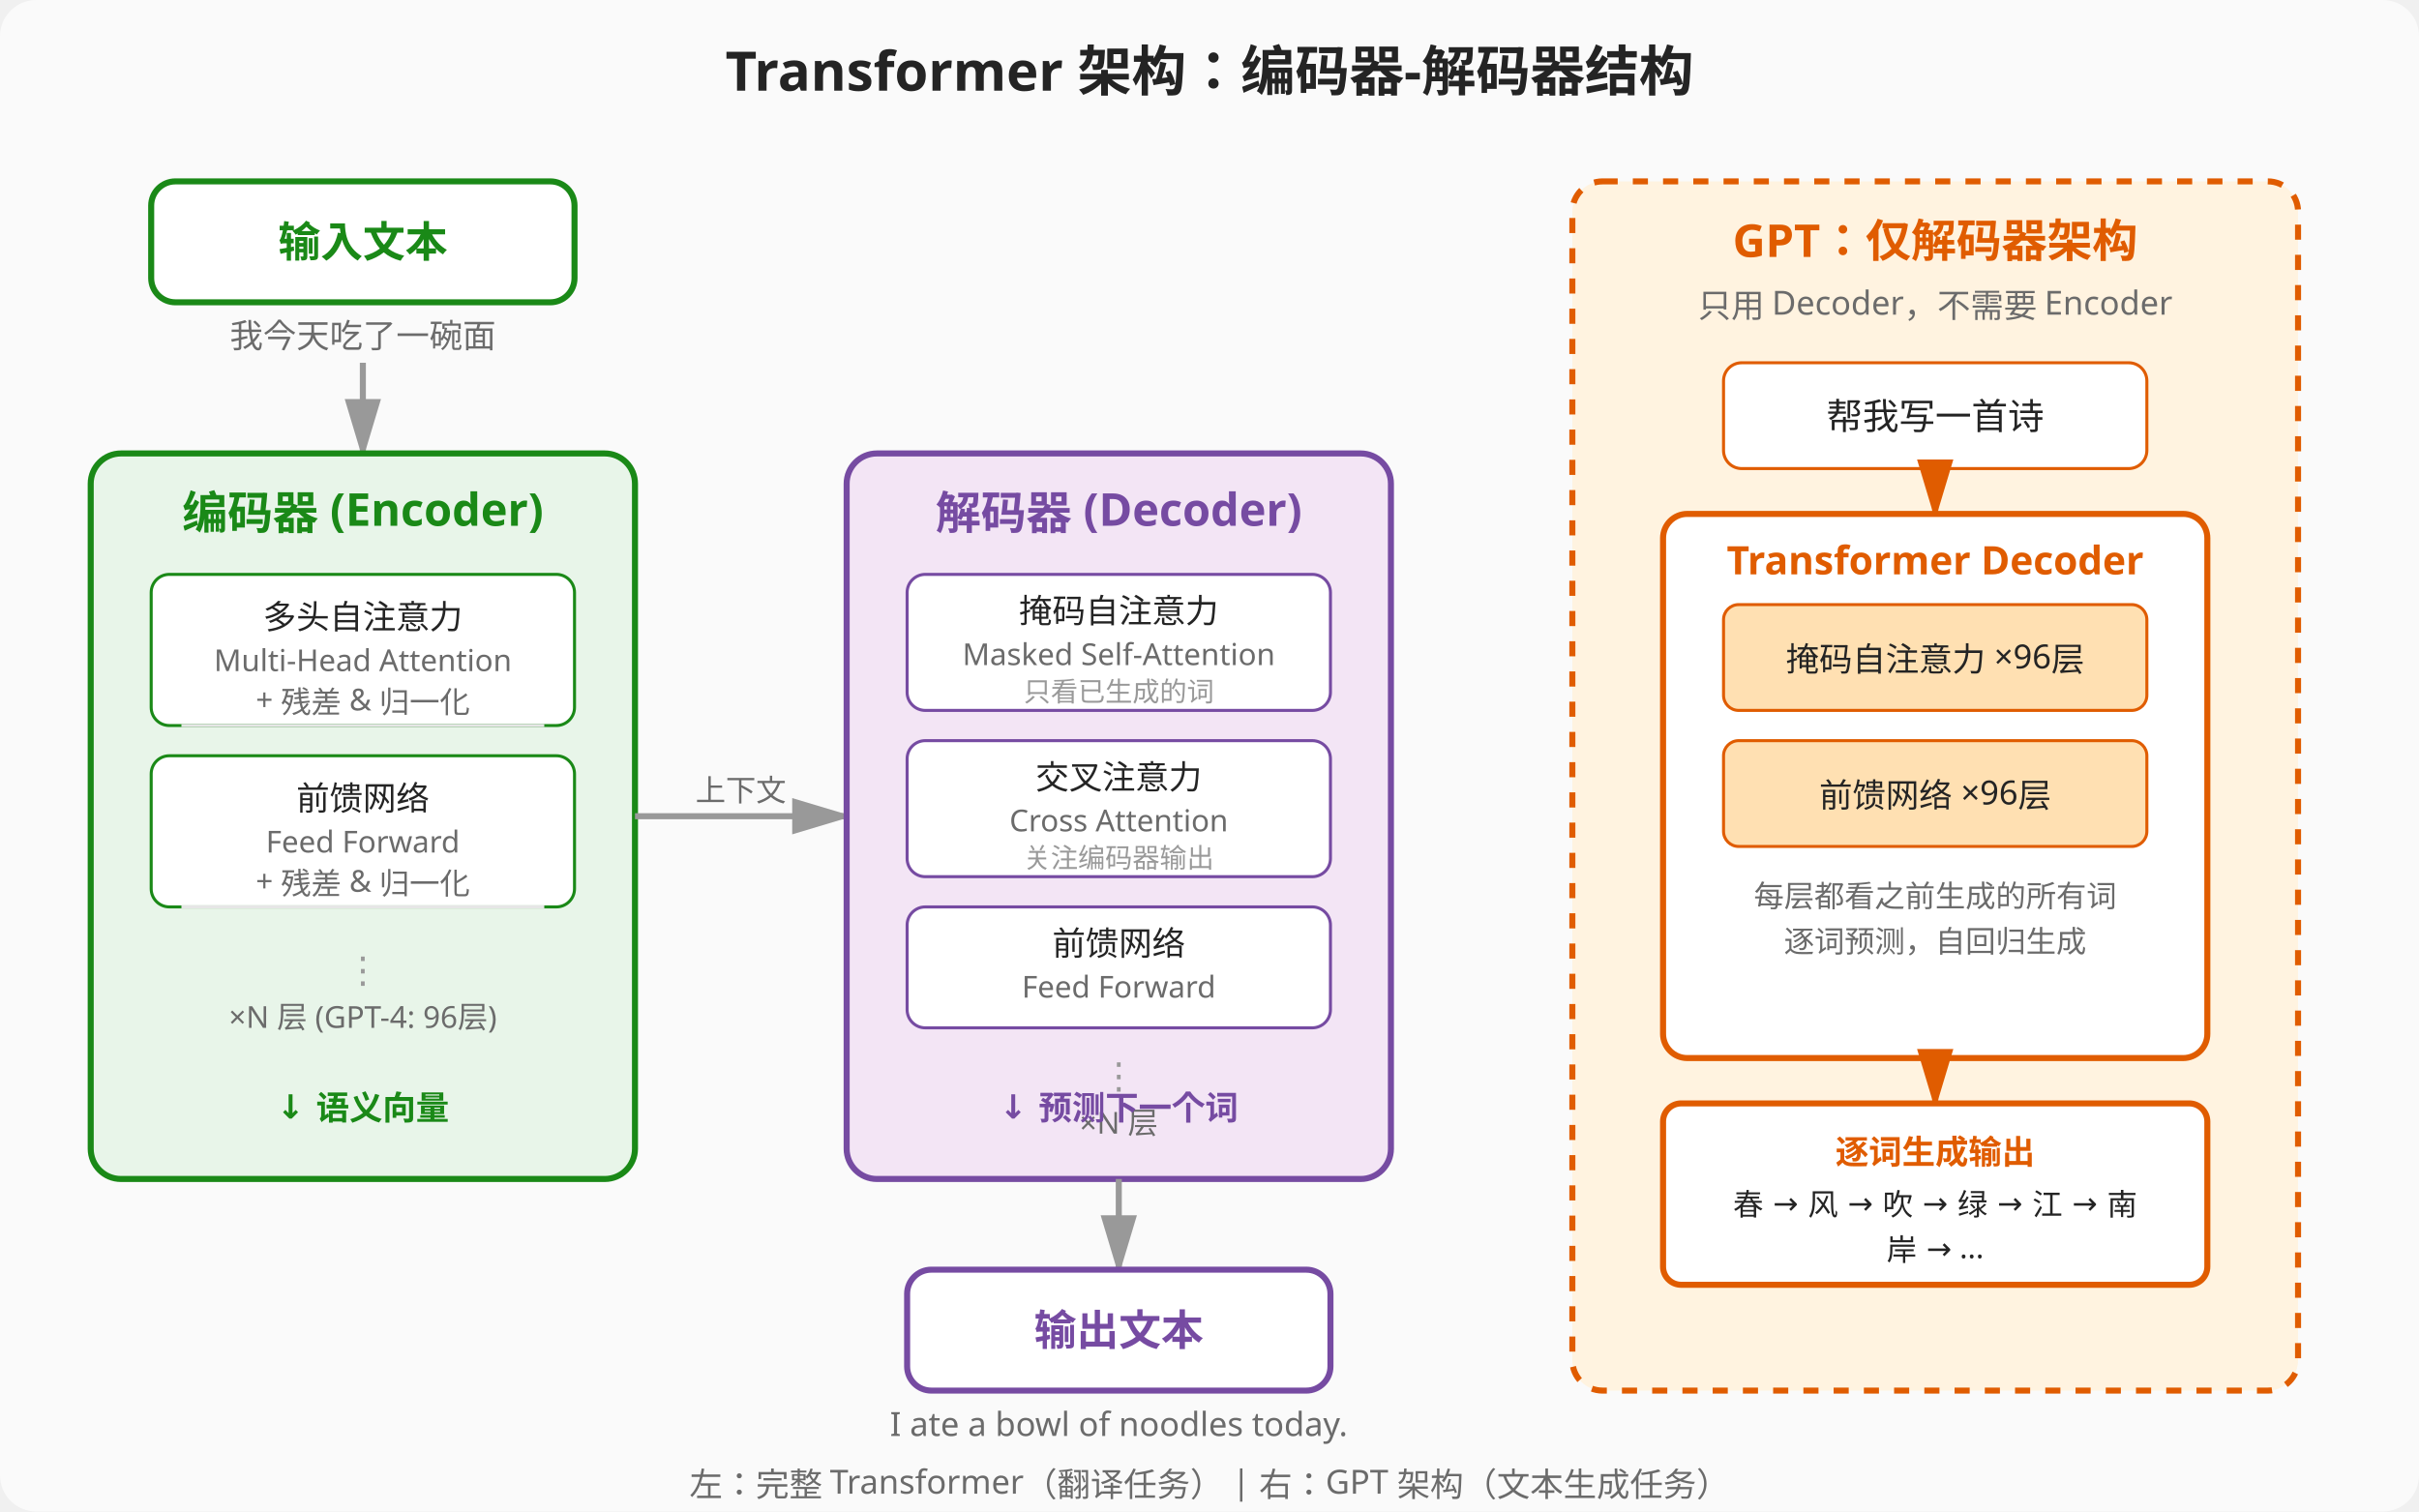
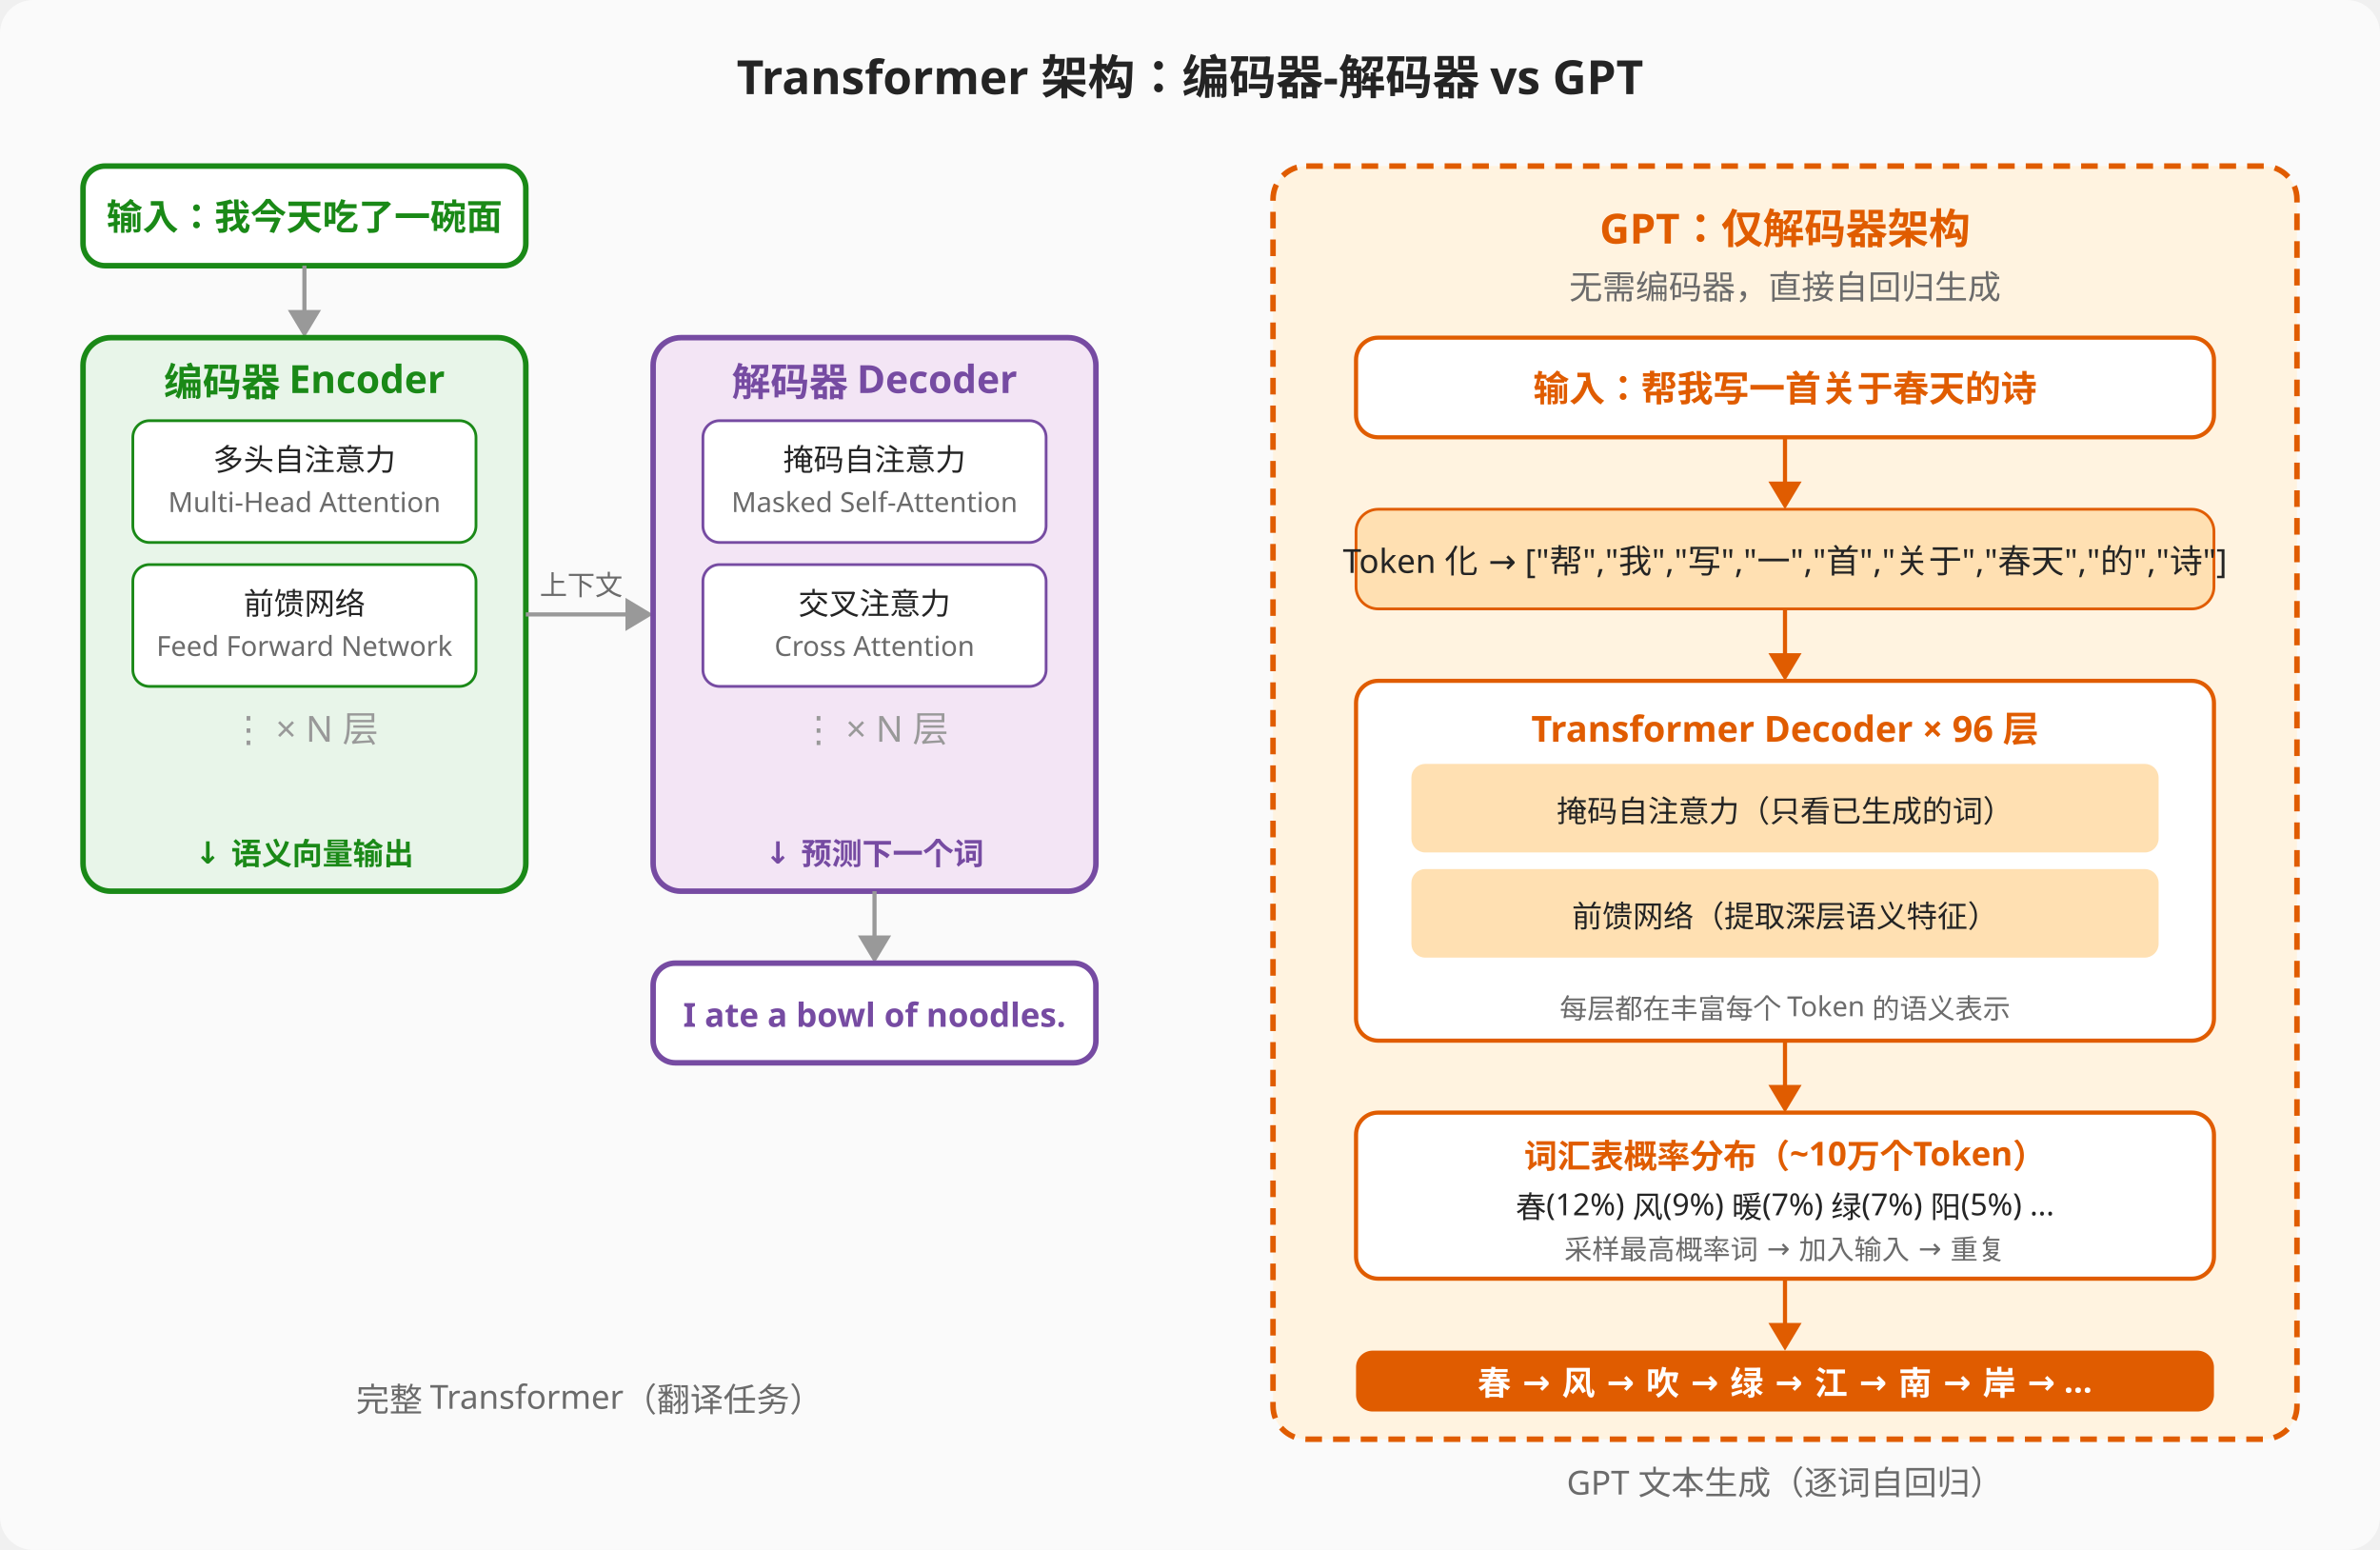
- <svg xmlns="http://www.w3.org/2000/svg" viewBox="0 0 800 500" font-family="'Microsoft YaHei', sans-serif">
-   <rect width="800" height="500" fill="#fafafa" rx="12" />
-   <text x="400" y="30" text-anchor="middle" font-size="18" font-weight="bold" fill="#242424">Transformer 架构：编码器-解码器结构</text>
-   <rect x="50" y="60" width="140" height="40" rx="8" fill="#fff" stroke="#1A8917" stroke-width="2" />
-   <text x="120" y="85" text-anchor="middle" font-size="14" fill="#1A8917" font-weight="bold">输入文本</text>
-   <text x="120" y="115" text-anchor="middle" font-size="11" fill="#6B6B6B">我今天吃了一碗面</text>
-   <line x1="120" y1="120" x2="120" y2="150" stroke="#999" stroke-width="2" marker-end="url(#arrowhead)" />
-   <g transform="translate(30, 150)">
-     <rect width="180" height="240" rx="10" fill="#e8f5e9" stroke="#1A8917" stroke-width="2" />
-     <text x="90" y="25" text-anchor="middle" font-size="15" font-weight="bold" fill="#1A8917">编码器 (Encoder)</text>
-     <g transform="translate(20, 40)">
-       <rect width="140" height="50" rx="6" fill="#fff" stroke="#1A8917" />
-       <text x="70" y="18" text-anchor="middle" font-size="11" fill="#242424">多头自注意力</text>
-       <text x="70" y="32" text-anchor="middle" font-size="10" fill="#6B6B6B">Multi-Head Attention</text>
-       <line x1="10" y1="50" x2="130" y2="50" stroke="#E6E6E6" />
-       <text x="70" y="45" text-anchor="middle" font-size="10" fill="#6B6B6B">+ 残差 &amp; 归一化</text>
-       <rect y="60" width="140" height="50" rx="6" fill="#fff" stroke="#1A8917" />
-       <text x="70" y="78" text-anchor="middle" font-size="11" fill="#242424">前馈网络</text>
-       <text x="70" y="92" text-anchor="middle" font-size="10" fill="#6B6B6B">Feed Forward</text>
-       <line x1="10" y1="110" x2="130" y2="110" stroke="#E6E6E6" />
-       <text x="70" y="105" text-anchor="middle" font-size="10" fill="#6B6B6B">+ 残差 &amp; 归一化</text>
-       <text x="70" y="135" text-anchor="middle" font-size="12" fill="#999">⋮</text>
-       <text x="70" y="150" text-anchor="middle" font-size="10" fill="#6B6B6B">×N 层 (GPT-4: 96层)</text>
-     </g>
-     <text x="90" y="220" text-anchor="middle" font-size="11" fill="#1A8917" font-weight="bold">↓ 语义向量</text>
-   </g>
-   <line x1="210" y1="270" x2="280" y2="270" stroke="#999" stroke-width="2" marker-end="url(#arrowhead)" />
-   <text x="245" y="265" text-anchor="middle" font-size="10" fill="#6B6B6B">上下文</text>
-   <g transform="translate(280, 150)">
-     <rect width="180" height="240" rx="10" fill="#f3e5f5" stroke="#764ba2" stroke-width="2" />
-     <text x="90" y="25" text-anchor="middle" font-size="15" font-weight="bold" fill="#764ba2">解码器 (Decoder)</text>
-     <g transform="translate(20, 40)">
-       <rect width="140" height="45" rx="6" fill="#fff" stroke="#764ba2" />
-       <text x="70" y="16" text-anchor="middle" font-size="11" fill="#242424">掩码自注意力</text>
-       <text x="70" y="30" text-anchor="middle" font-size="10" fill="#6B6B6B">Masked Self-Attention</text>
-       <text x="70" y="42" text-anchor="middle" font-size="9" fill="#999">只看已生成的词</text>
-       <rect y="55" width="140" height="45" rx="6" fill="#fff" stroke="#764ba2" />
-       <text x="70" y="71" text-anchor="middle" font-size="11" fill="#242424">交叉注意力</text>
-       <text x="70" y="85" text-anchor="middle" font-size="10" fill="#6B6B6B">Cross Attention</text>
-       <text x="70" y="97" text-anchor="middle" font-size="9" fill="#999">关注编码器输出</text>
-       <rect y="110" width="140" height="40" rx="6" fill="#fff" stroke="#764ba2" />
-       <text x="70" y="126" text-anchor="middle" font-size="11" fill="#242424">前馈网络</text>
-       <text x="70" y="140" text-anchor="middle" font-size="10" fill="#6B6B6B">Feed Forward</text>
-       <text x="70" y="170" text-anchor="middle" font-size="12" fill="#999">⋮</text>
-       <text x="70" y="185" text-anchor="middle" font-size="10" fill="#6B6B6B">×N 层</text>
-     </g>
-     <text x="90" y="220" text-anchor="middle" font-size="11" fill="#764ba2" font-weight="bold">↓ 预测下一个词</text>
-   </g>
-   <line x1="370" y1="390" x2="370" y2="420" stroke="#999" stroke-width="2" marker-end="url(#arrowhead)" />
-   <rect x="300" y="420" width="140" height="40" rx="8" fill="#fff" stroke="#764ba2" stroke-width="2" />
-   <text x="370" y="445" text-anchor="middle" font-size="14" fill="#764ba2" font-weight="bold">输出文本</text>
-   <text x="370" y="475" text-anchor="middle" font-size="11" fill="#6B6B6B">I ate a bowl of noodles today.</text>
-   <g transform="translate(520, 60)">
-     <rect width="240" height="400" rx="10" fill="#fff3e0" stroke="#e05c00" stroke-width="2" stroke-dasharray="5,5" />
-     <text x="120" y="25" text-anchor="middle" font-size="15" font-weight="bold" fill="#e05c00">GPT：仅解码器架构</text>
-     <text x="120" y="45" text-anchor="middle" font-size="11" fill="#6B6B6B">只用 Decoder，不需要 Encoder</text>
-     <rect x="50" y="60" width="140" height="35" rx="6" fill="#fff" stroke="#e05c00" />
-     <text x="120" y="82" text-anchor="middle" font-size="12" fill="#242424">帮我写一首诗</text>
-     <line x1="120" y1="95" x2="120" y2="110" stroke="#e05c00" stroke-width="2" marker-end="url(#arrowhead2)" />
-     <rect x="30" y="110" width="180" height="180" rx="8" fill="#fff" stroke="#e05c00" stroke-width="2" />
-     <text x="120" y="130" text-anchor="middle" font-size="13" font-weight="bold" fill="#e05c00">Transformer Decoder</text>
-     <g transform="translate(50, 140)">
-       <rect width="140" height="35" rx="5" fill="#ffe0b2" stroke="#e05c00" />
-       <text x="70" y="22" text-anchor="middle" font-size="11" fill="#242424">掩码自注意力 ×96层</text>
-       <rect y="45" width="140" height="35" rx="5" fill="#ffe0b2" stroke="#e05c00" />
-       <text x="70" y="67" text-anchor="middle" font-size="11" fill="#242424">前馈网络 ×96层</text>
-       <text x="70" y="100" text-anchor="middle" font-size="10" fill="#6B6B6B">每层都看之前生成的所有词</text>
-       <text x="70" y="115" text-anchor="middle" font-size="10" fill="#6B6B6B">逐词预测，自回归生成</text>
-     </g>
-     <line x1="120" y1="290" x2="120" y2="305" stroke="#e05c00" stroke-width="2" marker-end="url(#arrowhead2)" />
-     <rect x="30" y="305" width="180" height="60" rx="6" fill="#fff" stroke="#e05c00" stroke-width="2" />
-     <text x="120" y="325" text-anchor="middle" font-size="11" fill="#e05c00" font-weight="bold">逐词生成输出</text>
-     <text x="120" y="342" text-anchor="middle" font-size="10" fill="#242424">春 → 风 → 吹 → 绿 → 江 → 南</text>
-     <text x="120" y="357" text-anchor="middle" font-size="10" fill="#242424">岸 → ...</text>
-   </g>
-   <defs>
-     <marker id="arrowhead" markerWidth="10" markerHeight="10" refX="9" refY="3" orient="auto">
-       <polygon points="0 0, 10 3, 0 6" fill="#999" />
-     </marker>
-     <marker id="arrowhead2" markerWidth="10" markerHeight="10" refX="9" refY="3" orient="auto">
-       <polygon points="0 0, 10 3, 0 6" fill="#e05c00" />
-     </marker>
-   </defs>
-   <text x="400" y="495" text-anchor="middle" font-size="11" fill="#6B6B6B">左：完整 Transformer（翻译任务） | 右：GPT 架构（文本生成任务）</text>
+ <svg xmlns="http://www.w3.org/2000/svg" viewBox="0 0 860 560" font-family="'Microsoft YaHei', sans-serif">
+   <rect width="860" height="560" fill="#fafafa" rx="12" />
+   <text x="430" y="34" text-anchor="middle" font-size="17" font-weight="bold" fill="#242424">Transformer 架构：编码器-解码器 vs GPT</text>
+   <rect x="30" y="60" width="160" height="36" rx="8" fill="#fff" stroke="#1A8917" stroke-width="2" />
+   <text x="110" y="83" text-anchor="middle" font-size="13" fill="#1A8917" font-weight="bold">输入：我今天吃了一碗面</text>
+   <line x1="110" y1="96" x2="110" y2="116" stroke="#999" stroke-width="1.5" />
+   <polygon points="104,112 110,122 116,112" fill="#999" />
+   <rect x="30" y="122" width="160" height="200" rx="10" fill="#e8f5e9" stroke="#1A8917" stroke-width="2" />
+   <text x="110" y="143" text-anchor="middle" font-size="14" font-weight="bold" fill="#1A8917">编码器 Encoder</text>
+   <rect x="48" y="152" width="124" height="44" rx="6" fill="#fff" stroke="#1A8917" />
+   <text x="110" y="170" text-anchor="middle" font-size="11" fill="#242424">多头自注意力</text>
+   <text x="110" y="185" text-anchor="middle" font-size="10" fill="#6B6B6B">Multi-Head Attention</text>
+   <rect x="48" y="204" width="124" height="44" rx="6" fill="#fff" stroke="#1A8917" />
+   <text x="110" y="222" text-anchor="middle" font-size="11" fill="#242424">前馈网络</text>
+   <text x="110" y="237" text-anchor="middle" font-size="10" fill="#6B6B6B">Feed Forward Network</text>
+   <text x="110" y="268" text-anchor="middle" font-size="13" fill="#999">⋮ × N 层</text>
+   <text x="110" y="312" text-anchor="middle" font-size="11" fill="#1A8917" font-weight="bold">↓ 语义向量输出</text>
+   <line x1="190" y1="222" x2="230" y2="222" stroke="#999" stroke-width="1.5" />
+   <polygon points="226,216 236,222 226,228" fill="#999" />
+   <text x="210" y="215" text-anchor="middle" font-size="10" fill="#6B6B6B">上下文</text>
+   <rect x="236" y="122" width="160" height="200" rx="10" fill="#f3e5f5" stroke="#764ba2" stroke-width="2" />
+   <text x="316" y="143" text-anchor="middle" font-size="14" font-weight="bold" fill="#764ba2">解码器 Decoder</text>
+   <rect x="254" y="152" width="124" height="44" rx="6" fill="#fff" stroke="#764ba2" />
+   <text x="316" y="170" text-anchor="middle" font-size="11" fill="#242424">掩码自注意力</text>
+   <text x="316" y="185" text-anchor="middle" font-size="10" fill="#6B6B6B">Masked Self-Attention</text>
+   <rect x="254" y="204" width="124" height="44" rx="6" fill="#fff" stroke="#764ba2" />
+   <text x="316" y="222" text-anchor="middle" font-size="11" fill="#242424">交叉注意力</text>
+   <text x="316" y="237" text-anchor="middle" font-size="10" fill="#6B6B6B">Cross Attention</text>
+   <text x="316" y="268" text-anchor="middle" font-size="13" fill="#999">⋮ × N 层</text>
+   <text x="316" y="312" text-anchor="middle" font-size="11" fill="#764ba2" font-weight="bold">↓ 预测下一个词</text>
+   <line x1="316" y1="322" x2="316" y2="342" stroke="#999" stroke-width="1.5" />
+   <polygon points="310,338 316,348 322,338" fill="#999" />
+   <rect x="236" y="348" width="160" height="36" rx="8" fill="#fff" stroke="#764ba2" stroke-width="2" />
+   <text x="316" y="371" text-anchor="middle" font-size="12" fill="#764ba2" font-weight="bold">I ate a bowl of noodles.</text>
+   <text x="213" y="510" text-anchor="middle" font-size="12" fill="#6B6B6B">完整 Transformer（翻译任务）</text>
+   <rect x="460" y="60" width="370" height="460" rx="12" fill="#fff3e0" stroke="#e05c00" stroke-width="2" stroke-dasharray="6,4" />
+   <text x="645" y="88" text-anchor="middle" font-size="15" font-weight="bold" fill="#e05c00">GPT：仅解码器架构</text>
+   <text x="645" y="108" text-anchor="middle" font-size="12" fill="#6B6B6B">无需编码器，直接自回归生成</text>
+   <rect x="490" y="122" width="310" height="36" rx="8" fill="#fff" stroke="#e05c00" stroke-width="1.5" />
+   <text x="645" y="145" text-anchor="middle" font-size="13" fill="#e05c00" font-weight="bold">输入：帮我写一首关于春天的诗</text>
+   <line x1="645" y1="158" x2="645" y2="178" stroke="#e05c00" stroke-width="1.5" />
+   <polygon points="639,174 645,184 651,174" fill="#e05c00" />
+   <rect x="490" y="184" width="310" height="36" rx="8" fill="#ffe0b2" stroke="#e05c00" />
+   <text x="645" y="207" text-anchor="middle" font-size="12" fill="#242424">Token 化 → ["帮","我","写","一","首","关于","春天","的","诗"]</text>
+   <line x1="645" y1="220" x2="645" y2="240" stroke="#e05c00" stroke-width="1.5" />
+   <polygon points="639,236 645,246 651,236" fill="#e05c00" />
+   <rect x="490" y="246" width="310" height="130" rx="8" fill="#fff" stroke="#e05c00" stroke-width="1.5" />
+   <text x="645" y="268" text-anchor="middle" font-size="13" font-weight="bold" fill="#e05c00">Transformer Decoder × 96 层</text>
+   <rect x="510" y="276" width="270" height="32" rx="5" fill="#ffe0b2" />
+   <text x="645" y="297" text-anchor="middle" font-size="11" fill="#242424">掩码自注意力（只看已生成的词）</text>
+   <rect x="510" y="314" width="270" height="32" rx="5" fill="#ffe0b2" />
+   <text x="645" y="335" text-anchor="middle" font-size="11" fill="#242424">前馈网络（提取深层语义特征）</text>
+   <text x="645" y="368" text-anchor="middle" font-size="10" fill="#6B6B6B">每层都在丰富每个 Token 的语义表示</text>
+   <line x1="645" y1="376" x2="645" y2="396" stroke="#e05c00" stroke-width="1.5" />
+   <polygon points="639,392 645,402 651,392" fill="#e05c00" />
+   <rect x="490" y="402" width="310" height="60" rx="8" fill="#fff" stroke="#e05c00" stroke-width="1.5" />
+   <text x="645" y="422" text-anchor="middle" font-size="12" font-weight="bold" fill="#e05c00">词汇表概率分布（~10万个Token）</text>
+   <text x="645" y="440" text-anchor="middle" font-size="11" fill="#242424">春(12%) 风(9%) 暖(7%) 绿(7%) 阳(5%) ...</text>
+   <text x="645" y="455" text-anchor="middle" font-size="10" fill="#6B6B6B">采样最高概率词 → 加入输入 → 重复</text>
+   <line x1="645" y1="462" x2="645" y2="482" stroke="#e05c00" stroke-width="1.5" />
+   <polygon points="639,478 645,488 651,478" fill="#e05c00" />
+   <rect x="490" y="488" width="310" height="22" rx="6" fill="#e05c00" />
+   <text x="645" y="504" text-anchor="middle" font-size="12" fill="#fff" font-weight="bold">春 → 风 → 吹 → 绿 → 江 → 南 → 岸 → ...</text>
+   <text x="645" y="540" text-anchor="middle" font-size="12" fill="#6B6B6B">GPT 文本生成（逐词自回归）</text>
</svg>
